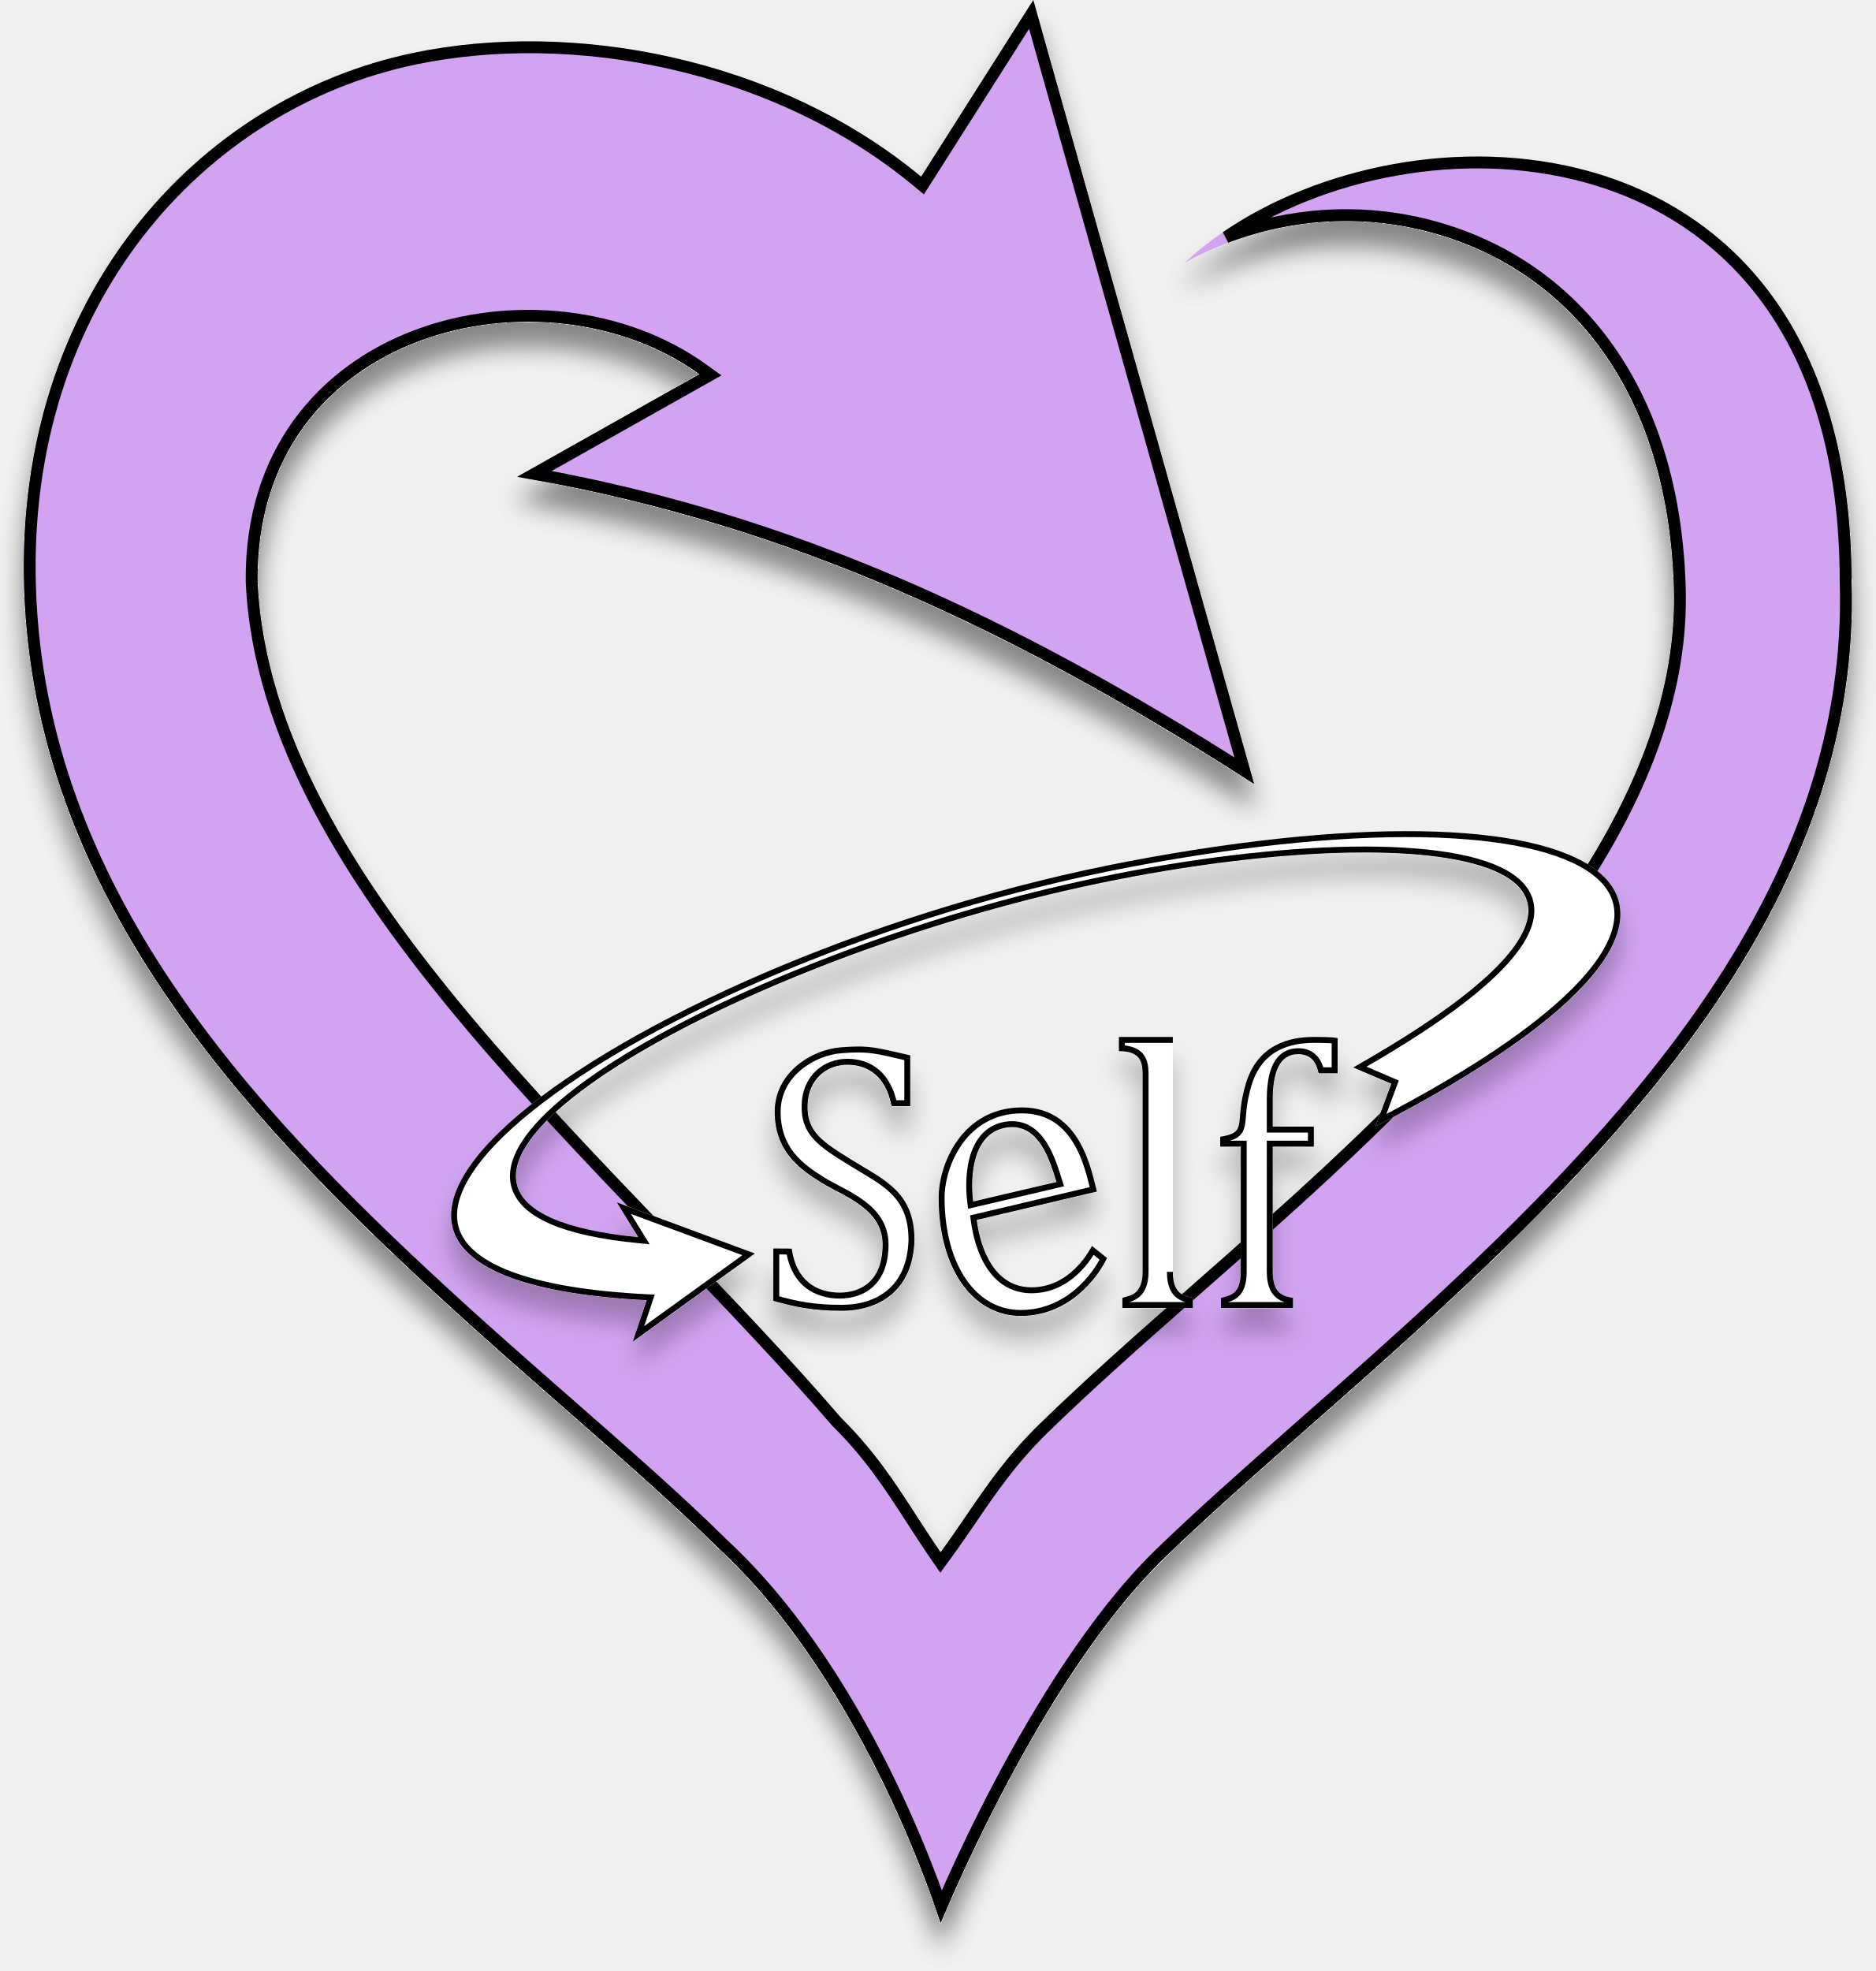
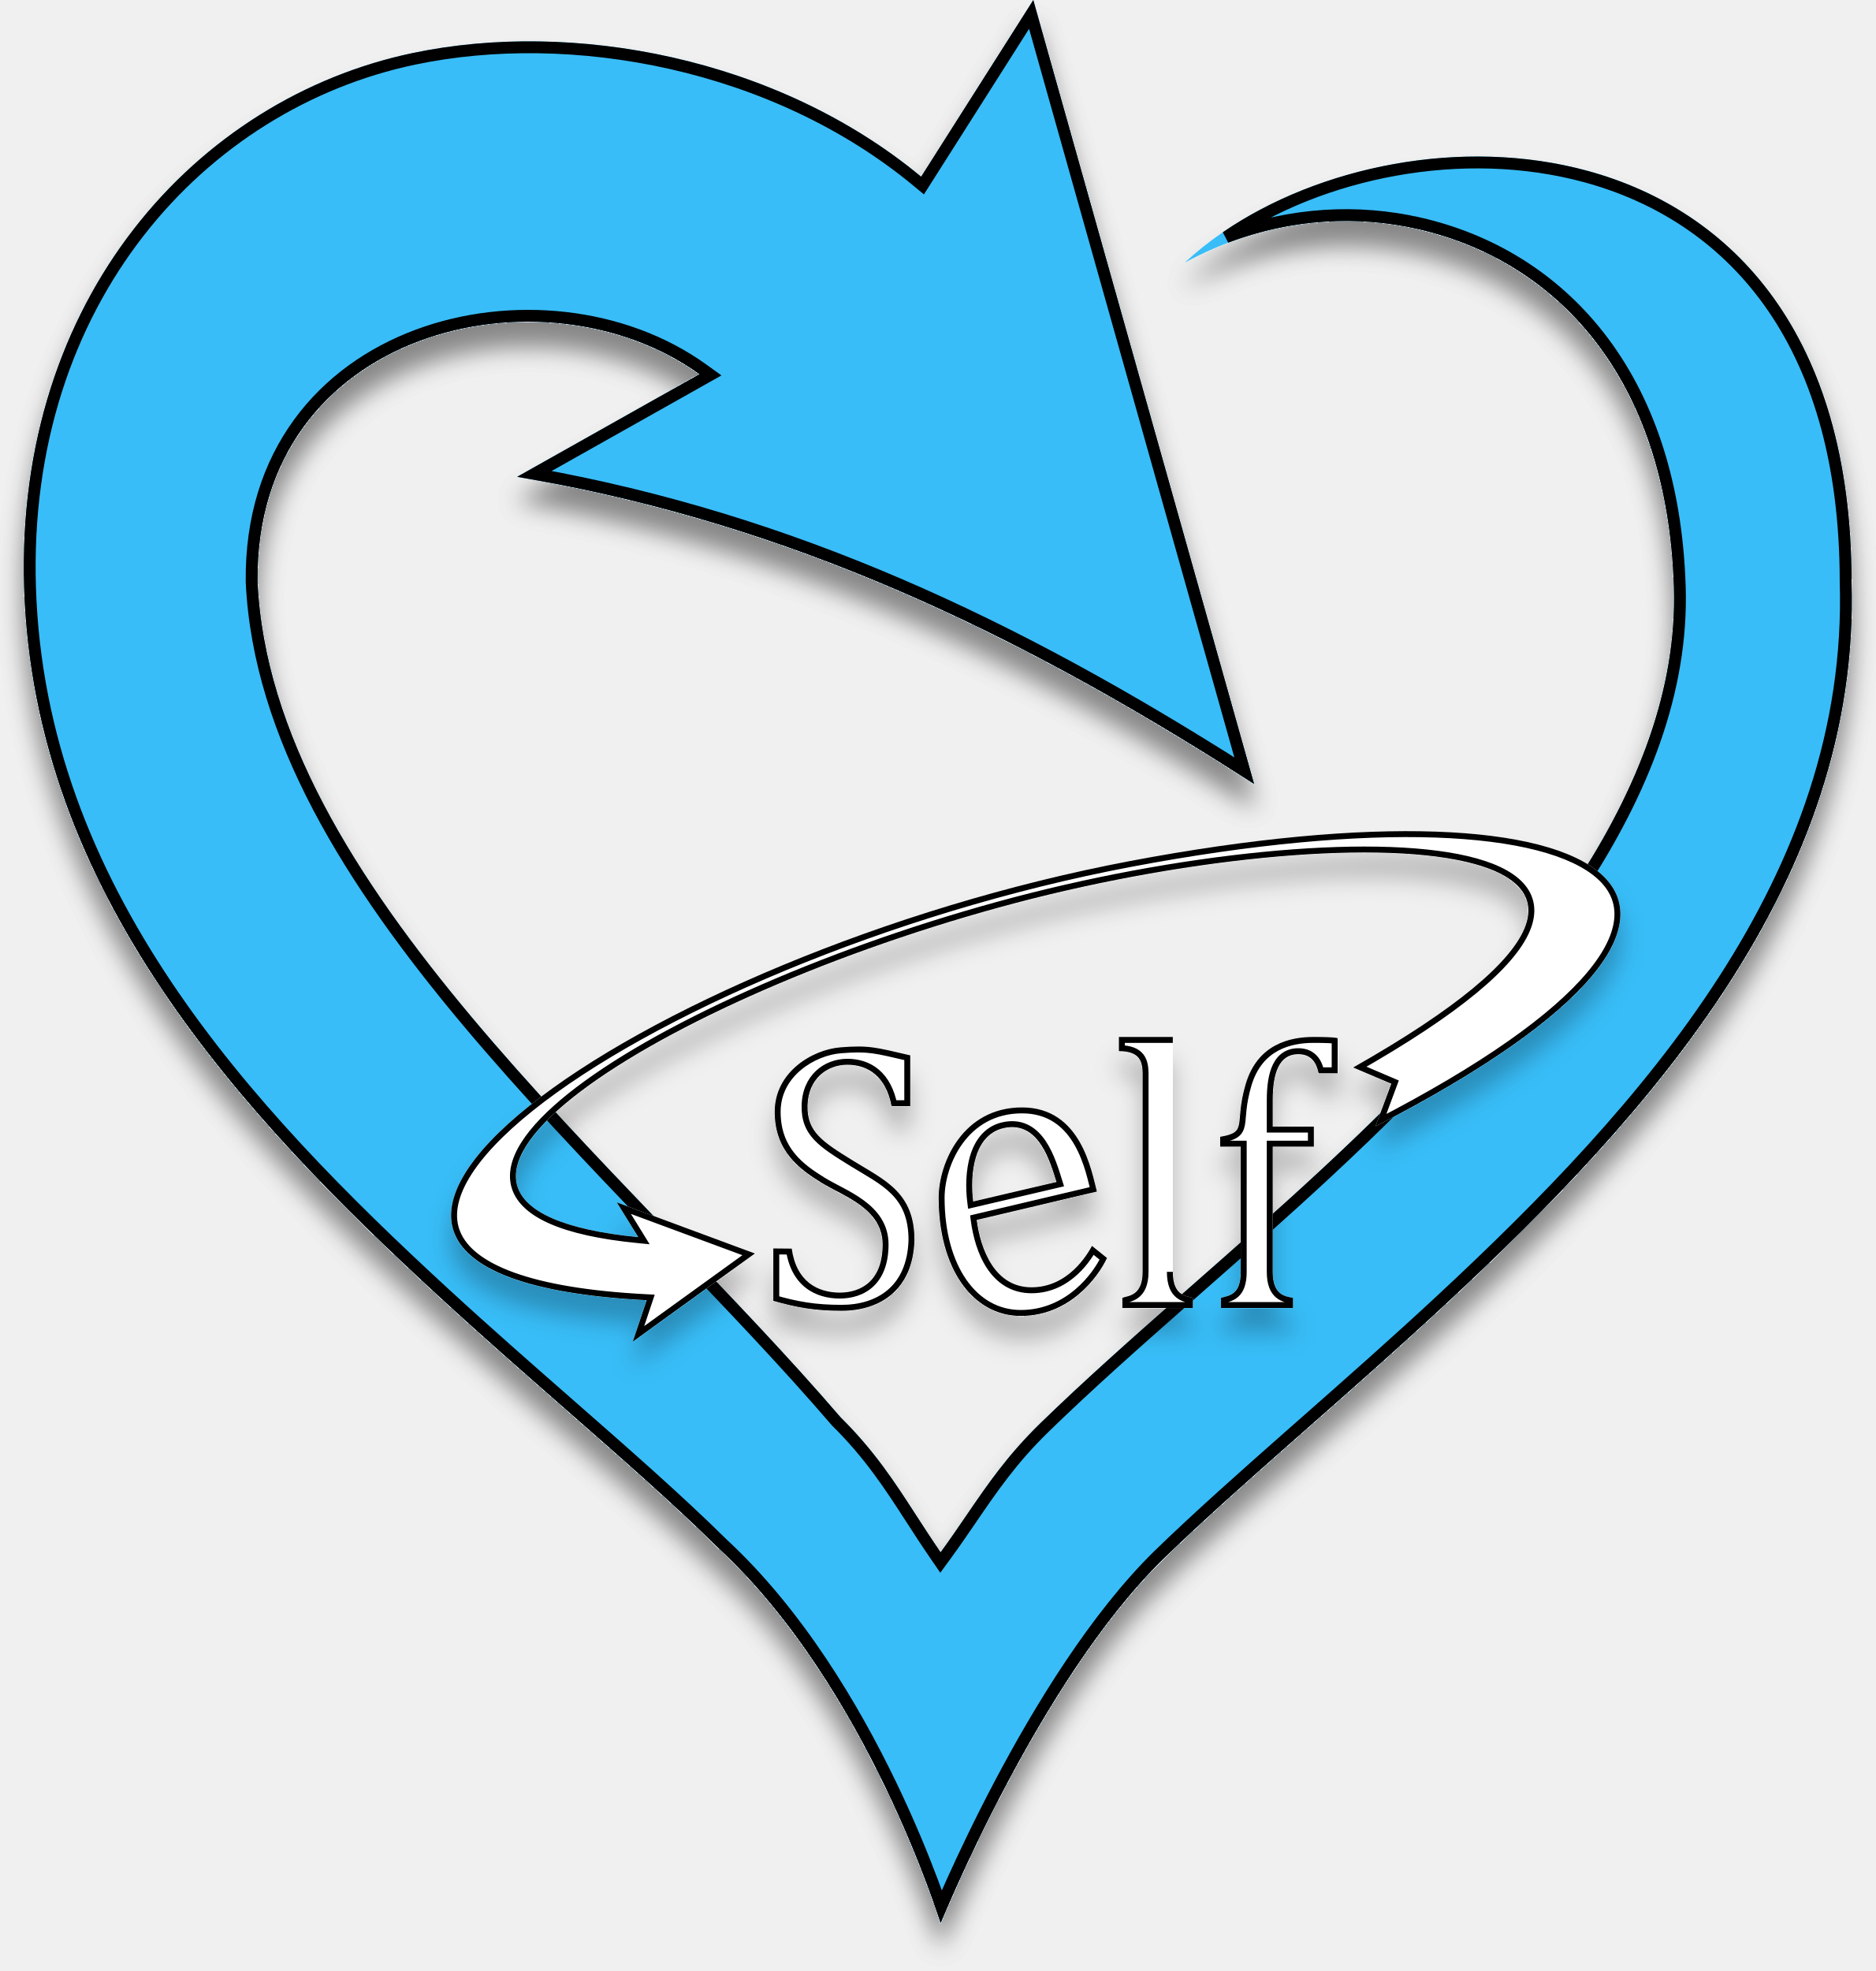
<svg xmlns="http://www.w3.org/2000/svg" width="316" height="332" viewBox="0 0 316 332" fill="none">
  <g filter="url(#filter0_dd_415_30)">
-     <path d="M174.09 0L155.189 29.758C130.797 9.571 96.34 3.313 69.562 8.925C33.122 16.559 2.535 50.243 4.054 98.932C5.656 150.251 40.664 187.741 74.243 218.628C91.033 234.07 108.264 248.128 121.037 260.76C146.254 284.081 158.471 324 158.471 324C158.471 324 174.889 283.261 195.906 262.673C209.083 249.869 226.471 235.553 243.633 219.586C277.96 187.65 313.497 148.357 311.951 97.976C311.951 14.235 230.848 15.122 199.61 44.233C212.54 37.231 226.457 35.745 238.955 38.609C261.906 43.869 280.907 63.212 282.004 98.934C283.049 133.113 255.846 166.092 223.044 196.605C206.644 211.86 189.751 225.666 175.316 239.691C167.65 247.143 164.114 253.737 158.471 261.461C152.825 253.256 149.328 246.353 141.626 238.735C104.591 195.63 45.751 149.124 43.399 97.975C42.917 55.375 91.648 44.157 117.841 63.03L87.111 80.323C132.208 87.953 170.587 105.902 211.306 132.076L174.09 0H174.09Z" fill="#D3A3F1" />
+     <path d="M174.09 0L155.189 29.758C130.797 9.571 96.34 3.313 69.562 8.925C33.122 16.559 2.535 50.243 4.054 98.932C5.656 150.251 40.664 187.741 74.243 218.628C91.033 234.07 108.264 248.128 121.037 260.76C146.254 284.081 158.471 324 158.471 324C158.471 324 174.889 283.261 195.906 262.673C209.083 249.869 226.471 235.553 243.633 219.586C277.96 187.65 313.497 148.357 311.951 97.976C311.951 14.235 230.848 15.122 199.61 44.233C212.54 37.231 226.457 35.745 238.955 38.609C261.906 43.869 280.907 63.212 282.004 98.934C283.049 133.113 255.846 166.092 223.044 196.605C206.644 211.86 189.751 225.666 175.316 239.691C167.65 247.143 164.114 253.737 158.471 261.461C152.825 253.256 149.328 246.353 141.626 238.735C104.591 195.63 45.751 149.124 43.399 97.975C42.917 55.375 91.648 44.157 117.841 63.03L87.111 80.323C132.208 87.953 170.587 105.902 211.306 132.076L174.09 0H174.09Z" fill="#38bdf8" />
    <path d="M209.63 129.817C170.491 104.896 133.31 87.59 90.044 79.82L118.332 63.901L119.696 63.133L118.426 62.218C105.034 52.569 85.948 50.637 70.266 56.514C54.52 62.415 42.153 76.22 42.399 97.987L42.4 98.004L42.4 98.021C43.592 123.945 59.084 148.578 78.74 172.014C88.581 183.747 99.504 195.222 110.263 206.441C110.981 207.19 111.699 207.938 112.415 208.685C122.439 219.132 132.247 229.353 140.867 239.387L140.894 239.417L140.922 239.446C146.548 245.009 149.869 250.143 153.527 255.797C154.819 257.795 156.154 259.858 157.647 262.028L158.446 263.189L159.278 262.051C160.858 259.888 162.264 257.831 163.63 255.832C167.211 250.592 170.522 245.746 176.013 240.409C183.211 233.415 191.026 226.472 199.104 219.36C200.05 218.527 200.999 217.693 201.951 216.855C209.128 210.543 216.474 204.081 223.725 197.337C240.149 182.06 255.217 166.124 266.052 149.695C276.886 133.266 283.535 116.273 283.004 98.903C282.45 80.868 277.372 66.887 269.464 56.734C261.555 46.58 250.86 40.311 239.179 37.634L238.955 38.609L239.179 37.634C228.821 35.261 217.515 35.822 206.579 39.947C222.501 29.019 246.348 24.043 267.231 29.75C279.129 33 290.038 39.711 297.979 50.741C305.923 61.774 310.951 77.203 310.951 97.976V97.991L310.952 98.007C312.482 147.891 277.295 186.904 242.952 218.854C235.121 226.14 227.242 233.082 219.728 239.702C219.02 240.326 218.315 240.947 217.614 241.565C209.477 248.739 201.818 255.534 195.209 261.955L195.206 261.958C184.582 272.365 175.165 287.81 168.423 300.59C165.045 306.992 162.327 312.746 160.453 316.902C159.683 318.61 159.055 320.048 158.582 321.15C158.212 320.075 157.72 318.689 157.105 317.047C155.557 312.918 153.23 307.171 150.112 300.692C143.884 287.753 134.464 271.82 121.728 260.037C114.27 252.663 105.261 244.772 95.73 236.424C88.934 230.472 81.873 224.288 74.92 217.892C41.336 187 6.642 149.764 5.054 98.901C3.549 50.686 33.812 17.436 69.767 9.903L69.767 9.903C96.277 4.348 130.416 10.555 154.551 30.528L155.425 31.251L156.033 30.294L173.734 2.426L209.63 129.817Z" stroke="black" stroke-width="2" />
  </g>
  <g filter="url(#filter1_d_415_30)">
    <mask id="path-3-inside-1_415_30" fill="white">
      <path d="M130.285 219.121V210.291L133.386 210.32C134.179 215.918 137.776 217.702 141.436 217.733C145.172 217.733 148.699 215.683 148.699 209.618C148.699 203.553 142.092 201.495 138.421 199.231C134.75 196.966 130.518 193.956 130.518 187.271C130.518 180.587 136.843 176.788 141.621 176.414C146.4 176.039 147.476 176.399 153.355 177.767V186.33H150.21C149.252 181.293 146.244 179.348 142.77 179.348C139.297 179.348 136.169 181.755 136.056 186.2C135.943 190.645 138.52 192.301 143.789 195.549C149.058 198.798 154.081 200.846 154.066 208.917C153.799 217.402 148.152 220.792 141.785 220.792C137.231 220.792 134.176 220.235 130.285 219.121ZM164.552 205.493C165.228 210.565 167.625 216.849 173.8 216.837C179.975 216.824 183.183 211.328 183.976 209.862L186.504 211.898C184.988 215.169 180.17 221.658 171.979 221.658C163.789 221.658 158.141 213.559 158.141 201.756C158.141 195.91 162.2 186.536 172.186 186.536C182.171 186.536 183.898 197.33 184.804 200.709L164.552 205.493ZM177.992 199.097C176.872 195.528 175.033 189.053 169.524 189.934C164.016 190.814 163.387 197.829 163.959 202.385L177.992 199.097ZM197.598 214.231C197.598 218.28 199.83 218.287 200.966 218.611V220.32H189.095V218.611C189.993 218.245 192.502 218.361 192.502 214.231V180.661C192.432 178.999 192.198 177.055 188.51 177.055V174.664H197.598M225.362 180.786H222.17C221.998 180.467 221.796 177.523 218.663 177.567C215.53 177.611 214.426 180.679 214.426 185.312V189.772H221.355V193.145H214.426V214.231C214.426 218.136 216.493 218.362 217.839 218.611V220.32H205.712V218.611C207.081 218.219 209.038 218.143 209.038 214.231V193.145H205.57V191.487C210.349 190.675 207.869 189.441 209.857 182.651C211.845 175.86 217.35 174.665 221.298 174.665C225.247 174.665 225.362 174.89 225.362 174.89L225.362 180.786ZM107.539 208.394L103.914 202.525L127.182 211.141L106.604 226L108.942 219.008C29.544 214.936 108.358 160.556 190.409 145.03C272.459 129.503 306.102 151.466 231.731 189.731L234.4 182.546L227.982 179.807C298.471 139.876 228.216 136.372 168.255 152.869C108.294 169.366 56.844 203.413 107.539 208.394Z" />
    </mask>
    <path d="M130.285 219.121V210.291L133.386 210.32C134.179 215.918 137.776 217.702 141.436 217.733C145.172 217.733 148.699 215.683 148.699 209.618C148.699 203.553 142.092 201.495 138.421 199.231C134.75 196.966 130.518 193.956 130.518 187.271C130.518 180.587 136.843 176.788 141.621 176.414C146.4 176.039 147.476 176.399 153.355 177.767V186.33H150.21C149.252 181.293 146.244 179.348 142.77 179.348C139.297 179.348 136.169 181.755 136.056 186.2C135.943 190.645 138.52 192.301 143.789 195.549C149.058 198.798 154.081 200.846 154.066 208.917C153.799 217.402 148.152 220.792 141.785 220.792C137.231 220.792 134.176 220.235 130.285 219.121ZM164.552 205.493C165.228 210.565 167.625 216.849 173.8 216.837C179.975 216.824 183.183 211.328 183.976 209.862L186.504 211.898C184.988 215.169 180.17 221.658 171.979 221.658C163.789 221.658 158.141 213.559 158.141 201.756C158.141 195.91 162.2 186.536 172.186 186.536C182.171 186.536 183.898 197.33 184.804 200.709L164.552 205.493ZM177.992 199.097C176.872 195.528 175.033 189.053 169.524 189.934C164.016 190.814 163.387 197.829 163.959 202.385L177.992 199.097ZM197.598 214.231C197.598 218.28 199.83 218.287 200.966 218.611V220.32H189.095V218.611C189.993 218.245 192.502 218.361 192.502 214.231V180.661C192.432 178.999 192.198 177.055 188.51 177.055V174.664H197.598M225.362 180.786H222.17C221.998 180.467 221.796 177.523 218.663 177.567C215.53 177.611 214.426 180.679 214.426 185.312V189.772H221.355V193.145H214.426V214.231C214.426 218.136 216.493 218.362 217.839 218.611V220.32H205.712V218.611C207.081 218.219 209.038 218.143 209.038 214.231V193.145H205.57V191.487C210.349 190.675 207.869 189.441 209.857 182.651C211.845 175.86 217.35 174.665 221.298 174.665C225.247 174.665 225.362 174.89 225.362 174.89L225.362 180.786ZM107.539 208.394L103.914 202.525L127.182 211.141L106.604 226L108.942 219.008C29.544 214.936 108.358 160.556 190.409 145.03C272.459 129.503 306.102 151.466 231.731 189.731L234.4 182.546L227.982 179.807C298.471 139.876 228.216 136.372 168.255 152.869C108.294 169.366 56.844 203.413 107.539 208.394Z" fill="white" />
    <path d="M130.285 219.121H129.285V219.875L130.01 220.083L130.285 219.121ZM130.285 210.291L130.294 209.291L129.285 209.281V210.291H130.285ZM133.386 210.32L134.376 210.18L134.256 209.328L133.396 209.32L133.386 210.32ZM141.436 217.733L141.427 218.733H141.436V217.733ZM153.355 177.767H154.355V176.973L153.581 176.793L153.355 177.767ZM153.355 186.33V187.33H154.355V186.33H153.355ZM150.21 186.33L149.228 186.517L149.382 187.33H150.21V186.33ZM143.789 195.549L143.264 196.4L143.264 196.4L143.789 195.549ZM154.066 208.917L155.065 208.948L155.066 208.934L155.066 208.919L154.066 208.917ZM164.552 205.493L164.322 204.52L163.441 204.728L163.561 205.625L164.552 205.493ZM183.976 209.862L184.603 209.083L183.667 208.329L183.096 209.386L183.976 209.862ZM186.504 211.898L187.411 212.319L187.74 211.61L187.131 211.119L186.504 211.898ZM184.804 200.709L185.034 201.682L186.037 201.445L185.77 200.45L184.804 200.709ZM177.992 199.097L178.22 200.071L179.269 199.825L178.946 198.798L177.992 199.097ZM163.959 202.385L162.967 202.51L163.106 203.613L164.188 203.359L163.959 202.385ZM200.966 218.611H201.966V217.857L201.241 217.65L200.966 218.611ZM200.966 220.32V221.32H201.966V220.32H200.966ZM189.095 220.32H188.095V221.32H189.095V220.32ZM189.095 218.611L188.717 217.685L188.095 217.939V218.611H189.095ZM192.502 180.661H193.502V180.64L193.501 180.619L192.502 180.661ZM188.51 177.055H187.51V178.055H188.51V177.055ZM188.51 174.664V173.664H187.51V174.664H188.51ZM225.362 180.786V181.786H226.362L226.362 180.786L225.362 180.786ZM222.17 180.786L221.291 181.262L221.574 181.786H222.17V180.786ZM218.663 177.567L218.677 178.567L218.663 177.567ZM214.426 189.772H213.426V190.772H214.426V189.772ZM221.355 189.772H222.355V188.772H221.355V189.772ZM221.355 193.145V194.145H222.355V193.145H221.355ZM214.426 193.145V192.145H213.426V193.145H214.426ZM217.839 218.611H218.839V217.78L218.021 217.628L217.839 218.611ZM217.839 220.32V221.32H218.839V220.32H217.839ZM205.712 220.32H204.712V221.32H205.712V220.32ZM205.712 218.611L205.437 217.65L204.712 217.857V218.611H205.712ZM209.038 193.145H210.038V192.145H209.038V193.145ZM205.57 193.145H204.57V194.145H205.57V193.145ZM205.57 191.487L205.402 190.501L204.57 190.643V191.487H205.57ZM225.362 174.89L226.362 174.89L226.362 174.651L226.253 174.437L225.362 174.89ZM107.539 208.394L107.441 209.389L109.451 209.586L108.39 207.868L107.539 208.394ZM103.914 202.525L104.262 201.587L101.537 200.578L103.064 203.051L103.914 202.525ZM127.182 211.141L127.767 211.952L129.287 210.854L127.529 210.203L127.182 211.141ZM106.604 226L105.655 225.683L104.67 228.63L107.189 226.811L106.604 226ZM108.942 219.008L109.89 219.325L110.308 218.076L108.993 218.009L108.942 219.008ZM231.731 189.731L230.793 189.382L229.895 191.8L232.188 190.62L231.731 189.731ZM234.4 182.546L235.337 182.895L235.67 182.001L234.793 181.627L234.4 182.546ZM227.982 179.807L227.489 178.937L225.731 179.933L227.59 180.727L227.982 179.807ZM131.285 219.121V210.291H129.285V219.121H131.285ZM130.275 211.291L133.377 211.32L133.396 209.32L130.294 209.291L130.275 211.291ZM132.396 210.46C132.821 213.463 134.021 215.561 135.716 216.899C137.395 218.224 139.447 218.716 141.427 218.733L141.444 216.733C139.765 216.719 138.189 216.303 136.956 215.329C135.738 214.368 134.744 212.775 134.376 210.18L132.396 210.46ZM141.436 218.733C143.475 218.733 145.567 218.173 147.154 216.678C148.754 215.17 149.699 212.848 149.699 209.618H147.699C147.699 212.454 146.88 214.188 145.783 215.222C144.672 216.268 143.132 216.733 141.436 216.733V218.733ZM149.699 209.618C149.699 206.144 147.776 203.85 145.53 202.194C144.413 201.371 143.19 200.684 142.046 200.074C140.877 199.45 139.828 198.924 138.946 198.379L137.896 200.082C138.849 200.669 140.002 201.25 141.104 201.838C142.232 202.44 143.349 203.071 144.343 203.804C146.318 205.26 147.699 207.028 147.699 209.618H149.699ZM138.946 198.379C137.119 197.253 135.271 196.008 133.869 194.279C132.492 192.579 131.518 190.376 131.518 187.271H129.518C129.518 190.851 130.66 193.495 132.316 195.538C133.947 197.551 136.051 198.944 137.896 200.082L138.946 198.379ZM131.518 187.271C131.518 184.278 132.924 181.921 134.921 180.242C136.937 178.547 139.514 177.582 141.7 177.411L141.543 175.417C138.95 175.62 135.976 176.742 133.634 178.711C131.274 180.696 129.518 183.58 129.518 187.271H131.518ZM141.7 177.411C144.055 177.226 145.441 177.227 146.943 177.428C148.483 177.634 150.156 178.049 153.128 178.741L153.581 176.793C150.674 176.116 148.871 175.668 147.208 175.446C145.508 175.218 143.966 175.227 141.543 175.417L141.7 177.411ZM152.355 177.767V186.33H154.355V177.767H152.355ZM153.355 185.33H150.21V187.33H153.355V185.33ZM151.193 186.144C150.682 183.459 149.602 181.488 148.083 180.19C146.562 178.89 144.697 178.348 142.77 178.348V180.348C144.318 180.348 145.693 180.778 146.784 181.71C147.877 182.644 148.78 184.164 149.228 186.517L151.193 186.144ZM142.77 178.348C140.804 178.348 138.901 179.03 137.468 180.379C136.026 181.736 135.119 183.71 135.057 186.175L137.056 186.226C137.106 184.245 137.82 182.793 138.838 181.835C139.865 180.869 141.263 180.348 142.77 180.348V178.348ZM135.057 186.175C134.994 188.647 135.698 190.431 137.175 192.007C138.575 193.501 140.67 194.801 143.264 196.4L144.314 194.698C141.64 193.049 139.812 191.896 138.634 190.64C137.534 189.465 137.006 188.198 137.056 186.226L135.057 186.175ZM143.264 196.4C145.997 198.086 148.397 199.313 150.199 201.129C151.916 202.859 153.073 205.13 153.066 208.915L155.066 208.919C155.074 204.632 153.727 201.844 151.619 199.72C149.595 197.682 146.849 196.261 144.314 194.698L143.264 196.4ZM153.066 208.885C152.94 212.896 151.555 215.58 149.565 217.275C147.552 218.988 144.802 219.792 141.785 219.792V221.792C145.134 221.792 148.391 220.901 150.861 218.798C153.352 216.677 154.925 213.423 155.065 208.948L153.066 208.885ZM141.785 219.792C137.34 219.792 134.379 219.253 130.56 218.16L130.01 220.083C133.974 221.217 137.121 221.792 141.785 221.792V219.792ZM163.561 205.625C163.909 208.238 164.708 211.244 166.28 213.623C167.876 216.04 170.305 217.844 173.802 217.837L173.798 215.837C171.121 215.842 169.263 214.51 167.948 212.52C166.609 210.493 165.871 207.82 165.543 205.361L163.561 205.625ZM173.802 217.837C177.212 217.83 179.789 216.302 181.588 214.626C183.378 212.958 184.44 211.106 184.855 210.337L183.096 209.386C182.719 210.083 181.78 211.713 180.225 213.163C178.677 214.604 176.563 215.831 173.798 215.837L173.802 217.837ZM183.348 210.64L185.876 212.677L187.131 211.119L184.603 209.083L183.348 210.64ZM185.596 211.478C184.149 214.601 179.596 220.658 171.979 220.658V222.658C180.744 222.658 185.826 215.737 187.411 212.319L185.596 211.478ZM171.979 220.658C168.255 220.658 165.085 218.831 162.809 215.562C160.519 212.271 159.141 207.51 159.141 201.756H157.141C157.141 207.804 158.587 212.995 161.168 216.704C163.764 220.435 167.513 222.658 171.979 222.658V220.658ZM159.141 201.756C159.141 199.03 160.097 195.436 162.224 192.546C164.326 189.691 167.554 187.536 172.186 187.536V185.536C166.832 185.536 163.038 188.067 160.614 191.361C158.214 194.62 157.141 198.636 157.141 201.756H159.141ZM172.186 187.536C176.722 187.536 179.362 189.946 181.033 192.853C182.741 195.827 183.359 199.181 183.838 200.968L185.77 200.45C185.343 198.858 184.644 195.125 182.767 191.857C180.851 188.522 177.635 185.536 172.186 185.536V187.536ZM184.574 199.736L164.322 204.52L164.782 206.466L185.034 201.682L184.574 199.736ZM178.946 198.798C178.4 197.057 177.621 194.393 176.239 192.297C175.539 191.235 174.65 190.261 173.502 189.619C172.335 188.967 170.958 188.692 169.366 188.946L169.682 190.921C170.844 190.735 171.764 190.939 172.526 191.365C173.307 191.801 173.98 192.504 174.569 193.397C175.764 195.21 176.464 197.568 177.038 199.397L178.946 198.798ZM169.366 188.946C166.109 189.467 164.351 191.831 163.509 194.478C162.675 197.099 162.671 200.151 162.967 202.51L164.952 202.261C164.676 200.063 164.7 197.33 165.415 195.084C166.121 192.864 167.432 191.281 169.682 190.921L169.366 188.946ZM164.188 203.359L178.22 200.071L177.764 198.124L163.731 201.412L164.188 203.359ZM196.598 214.231C196.598 216.44 197.215 217.802 198.24 218.605C198.725 218.985 199.241 219.189 199.676 219.318C199.893 219.382 200.099 219.431 200.27 219.471C200.453 219.513 200.58 219.541 200.691 219.573L201.241 217.65C201.067 217.6 200.876 217.558 200.72 217.522C200.552 217.483 200.398 217.446 200.245 217.401C199.943 217.311 199.688 217.199 199.473 217.031C199.098 216.737 198.598 216.072 198.598 214.231H196.598ZM199.966 218.611V220.32H201.966V218.611H199.966ZM200.966 219.32H189.095V221.32H200.966V219.32ZM190.095 220.32V218.611H188.095V220.32H190.095ZM189.473 219.537C189.515 219.52 189.592 219.496 189.749 219.455C189.886 219.42 190.085 219.371 190.285 219.313C190.697 219.193 191.218 219.005 191.72 218.644C192.793 217.87 193.502 216.515 193.502 214.231H191.502C191.502 216.077 190.956 216.729 190.55 217.021C190.312 217.193 190.038 217.302 189.727 217.393C189.565 217.44 189.421 217.474 189.249 217.519C189.096 217.558 188.899 217.611 188.717 217.685L189.473 219.537ZM193.502 214.231V180.661H191.502V214.231H193.502ZM193.501 180.619C193.467 179.811 193.4 178.603 192.658 177.629C191.865 176.587 190.515 176.055 188.51 176.055V178.055C190.193 178.055 190.804 178.494 191.067 178.84C191.382 179.254 191.467 179.848 191.503 180.703L193.501 180.619ZM189.51 177.055V174.664H187.51V177.055H189.51ZM188.51 175.664H197.598V173.664H188.51V175.664ZM225.362 179.786H222.17V181.786H225.362V179.786ZM223.049 180.31C223.091 180.387 223.104 180.441 223.094 180.409C223.09 180.393 223.082 180.364 223.068 180.308C223.042 180.208 223.002 180.045 222.951 179.866C222.846 179.503 222.678 179.014 222.383 178.525C222.086 178.031 221.653 177.524 221.019 177.147C220.382 176.768 219.596 176.554 218.649 176.567L218.677 178.567C219.297 178.558 219.711 178.696 219.997 178.866C220.288 179.039 220.503 179.279 220.67 179.556C220.839 179.837 220.949 180.141 221.029 180.419C221.069 180.559 221.098 180.679 221.129 180.8C221.143 180.855 221.16 180.922 221.179 180.984C221.193 181.03 221.227 181.145 221.291 181.262L223.049 180.31ZM218.649 176.567C217.696 176.581 216.845 176.827 216.121 177.315C215.402 177.799 214.866 178.48 214.473 179.276C213.702 180.837 213.426 182.95 213.426 185.312H215.426C215.426 183.042 215.702 181.304 216.266 180.162C216.541 179.606 216.868 179.223 217.238 178.974C217.602 178.729 218.064 178.576 218.677 178.567L218.649 176.567ZM213.426 185.312V189.772H215.426V185.312H213.426ZM214.426 190.772H221.355V188.772H214.426V190.772ZM220.355 189.772V193.145H222.355V189.772H220.355ZM221.355 192.145H214.426V194.145H221.355V192.145ZM213.426 193.145V214.231H215.426V193.145H213.426ZM213.426 214.231C213.426 216.355 213.993 217.724 214.984 218.558C215.912 219.337 217.062 219.485 217.657 219.595L218.021 217.628C217.271 217.489 216.714 217.399 216.271 217.027C215.892 216.708 215.426 216.012 215.426 214.231H213.426ZM216.839 218.611V220.32H218.839V218.611H216.839ZM217.839 219.32H205.712V221.32H217.839V219.32ZM206.712 220.32V218.611H204.712V220.32H206.712ZM205.987 219.573C206.206 219.51 206.747 219.385 207.121 219.262C207.565 219.116 208.069 218.897 208.533 218.506C209.507 217.685 210.038 216.343 210.038 214.231H208.038C208.038 216.031 207.591 216.684 207.244 216.977C207.048 217.143 206.806 217.26 206.498 217.361C206.12 217.485 205.903 217.516 205.437 217.65L205.987 219.573ZM210.038 214.231V193.145H208.038V214.231H210.038ZM209.038 192.145H205.57V194.145H209.038V192.145ZM206.57 193.145V191.487H204.57V193.145H206.57ZM205.737 192.473C206.941 192.268 207.885 192.012 208.557 191.532C209.32 190.988 209.606 190.257 209.744 189.487C209.81 189.121 209.848 188.716 209.883 188.302C209.92 187.875 209.955 187.418 210.014 186.894C210.13 185.856 210.339 184.564 210.816 182.932L208.897 182.37C208.381 184.133 208.153 185.541 208.026 186.67C207.964 187.229 207.925 187.722 207.89 188.131C207.854 188.553 207.823 188.871 207.775 189.134C207.688 189.623 207.573 189.778 207.395 189.905C207.126 190.097 206.587 190.3 205.402 190.501L205.737 192.473ZM210.816 182.932C211.737 179.789 213.438 178.009 215.319 176.99C217.234 175.953 219.41 175.665 221.298 175.665V173.665C219.238 173.665 216.688 173.974 214.366 175.232C212.01 176.508 209.965 178.722 208.897 182.37L210.816 182.932ZM221.298 175.665C223.262 175.665 224.235 175.721 224.703 175.772C224.942 175.798 225.012 175.818 225.002 175.815C224.997 175.814 224.936 175.796 224.855 175.75C224.812 175.726 224.75 175.686 224.684 175.625C224.65 175.594 224.613 175.556 224.577 175.51C224.558 175.487 224.54 175.461 224.522 175.433C224.513 175.42 224.504 175.405 224.495 175.39C224.491 175.383 224.487 175.375 224.483 175.367C224.48 175.363 224.477 175.357 224.476 175.355C224.473 175.349 224.47 175.343 225.362 174.89C226.253 174.437 226.25 174.431 226.247 174.425C226.246 174.423 226.243 174.417 226.241 174.413C226.236 174.406 226.232 174.398 226.228 174.39C226.219 174.375 226.21 174.361 226.201 174.347C226.183 174.319 226.164 174.293 226.146 174.27C226.108 174.222 226.07 174.183 226.035 174.15C225.965 174.087 225.897 174.042 225.843 174.011C225.74 173.953 225.639 173.918 225.562 173.895C225.407 173.85 225.202 173.814 224.918 173.783C224.342 173.721 223.283 173.665 221.298 173.665V175.665ZM224.362 174.89L224.362 180.786L226.362 180.786L226.362 174.89L224.362 174.89ZM108.39 207.868L104.765 202L103.064 203.051L106.688 208.919L108.39 207.868ZM103.567 203.463L126.835 212.079L127.529 210.203L104.262 201.587L103.567 203.463ZM126.597 210.33L106.018 225.189L107.189 226.811L127.767 211.952L126.597 210.33ZM107.552 226.317L109.89 219.325L107.993 218.69L105.655 225.683L107.552 226.317ZM108.993 218.009C99.115 217.502 91.773 216.216 86.621 214.356C81.449 212.49 78.647 210.108 77.558 207.526C76.483 204.977 76.955 201.93 79.051 198.418C81.148 194.905 84.793 191.07 89.757 187.095C109.628 171.182 149.676 153.755 190.595 146.012L190.223 144.047C149.091 151.83 108.707 169.357 88.507 185.534C83.454 189.581 79.604 193.589 77.334 197.393C75.064 201.196 74.296 204.939 75.715 208.303C77.121 211.634 80.546 214.29 85.942 216.237C91.356 218.192 98.918 219.495 108.891 220.006L108.993 218.009ZM190.595 146.012C211.059 142.14 228.469 140.612 241.904 141.082C248.621 141.318 254.321 142.051 258.901 143.229C263.494 144.411 266.887 146.021 269.063 147.956C271.205 149.861 272.167 152.072 271.976 154.602C271.78 157.192 270.365 160.259 267.421 163.778C261.531 170.818 249.836 179.291 231.273 188.842L232.188 190.62C250.811 181.038 262.8 172.417 268.955 165.062C272.033 161.383 273.731 157.928 273.971 154.753C274.215 151.519 272.936 148.723 270.392 146.461C267.883 144.23 264.147 142.514 259.399 141.292C254.638 140.068 248.786 139.322 241.974 139.084C228.347 138.607 210.783 140.156 190.223 144.047L190.595 146.012ZM232.668 190.079L235.337 182.895L233.463 182.198L230.793 189.382L232.668 190.079ZM234.793 181.627L228.375 178.887L227.59 180.727L234.008 183.466L234.793 181.627ZM228.475 180.677C237.315 175.67 243.981 171.215 248.75 167.279C253.499 163.361 256.452 159.887 257.741 156.819C258.392 155.27 258.633 153.79 258.431 152.399C258.228 151.001 257.588 149.768 256.604 148.706C254.67 146.62 251.388 145.169 247.265 144.204C238.98 142.264 226.65 142.137 212.698 143.508C198.723 144.881 183.033 147.766 167.99 151.905L168.52 153.833C183.458 149.724 199.035 146.86 212.894 145.498C226.777 144.134 238.847 144.286 246.809 146.151C250.81 147.088 253.614 148.422 255.137 150.066C255.882 150.869 256.314 151.738 256.452 152.686C256.59 153.641 256.441 154.751 255.898 156.045C254.797 158.663 252.144 161.886 247.477 165.737C242.83 169.572 236.272 173.961 227.489 178.937L228.475 180.677ZM167.99 151.905C137.951 160.17 109.95 172.851 95.777 184.169C92.23 187.001 89.493 189.792 87.816 192.453C86.141 195.111 85.442 197.777 86.257 200.25C87.069 202.712 89.284 204.679 92.737 206.172C96.199 207.671 101.056 208.762 107.441 209.389L107.637 207.399C101.348 206.781 96.723 205.718 93.531 204.337C90.328 202.951 88.713 201.312 88.157 199.623C87.603 197.946 87.996 195.918 89.508 193.52C91.017 191.125 93.562 188.497 97.025 185.732C110.893 174.657 138.597 162.066 168.52 153.833L167.99 151.905Z" fill="black" mask="url(#path-3-inside-1_415_30)" />
  </g>
  <defs>
    <filter id="filter0_dd_415_30" x="0" y="0" width="316" height="332" filterUnits="userSpaceOnUse" color-interpolation-filters="sRGB">
      <feFlood flood-opacity="0" result="BackgroundImageFix" />
      <feColorMatrix in="SourceAlpha" type="matrix" values="0 0 0 0 0 0 0 0 0 0 0 0 0 0 0 0 0 0 127 0" result="hardAlpha" />
      <feOffset dy="4" />
      <feGaussianBlur stdDeviation="2" />
      <feComposite in2="hardAlpha" operator="out" />
      <feColorMatrix type="matrix" values="0 0 0 0 0 0 0 0 0 0 0 0 0 0 0 0 0 0 0.25 0" />
      <feBlend mode="normal" in2="BackgroundImageFix" result="effect1_dropShadow_415_30" />
      <feColorMatrix in="SourceAlpha" type="matrix" values="0 0 0 0 0 0 0 0 0 0 0 0 0 0 0 0 0 0 127 0" result="hardAlpha" />
      <feOffset dy="4" />
      <feGaussianBlur stdDeviation="2" />
      <feComposite in2="hardAlpha" operator="out" />
      <feColorMatrix type="matrix" values="0 0 0 0 0 0 0 0 0 0 0 0 0 0 0 0 0 0 0.25 0" />
      <feBlend mode="normal" in2="effect1_dropShadow_415_30" result="effect2_dropShadow_415_30" />
      <feBlend mode="normal" in="SourceGraphic" in2="effect2_dropShadow_415_30" result="shape" />
    </filter>
    <filter id="filter1_d_415_30" x="72" y="140" width="205" height="94" filterUnits="userSpaceOnUse" color-interpolation-filters="sRGB">
      <feFlood flood-opacity="0" result="BackgroundImageFix" />
      <feColorMatrix in="SourceAlpha" type="matrix" values="0 0 0 0 0 0 0 0 0 0 0 0 0 0 0 0 0 0 127 0" result="hardAlpha" />
      <feOffset dy="4" />
      <feGaussianBlur stdDeviation="2" />
      <feComposite in2="hardAlpha" operator="out" />
      <feColorMatrix type="matrix" values="0 0 0 0 0 0 0 0 0 0 0 0 0 0 0 0 0 0 0.25 0" />
      <feBlend mode="normal" in2="BackgroundImageFix" result="effect1_dropShadow_415_30" />
      <feBlend mode="normal" in="SourceGraphic" in2="effect1_dropShadow_415_30" result="shape" />
    </filter>
  </defs>
</svg>
